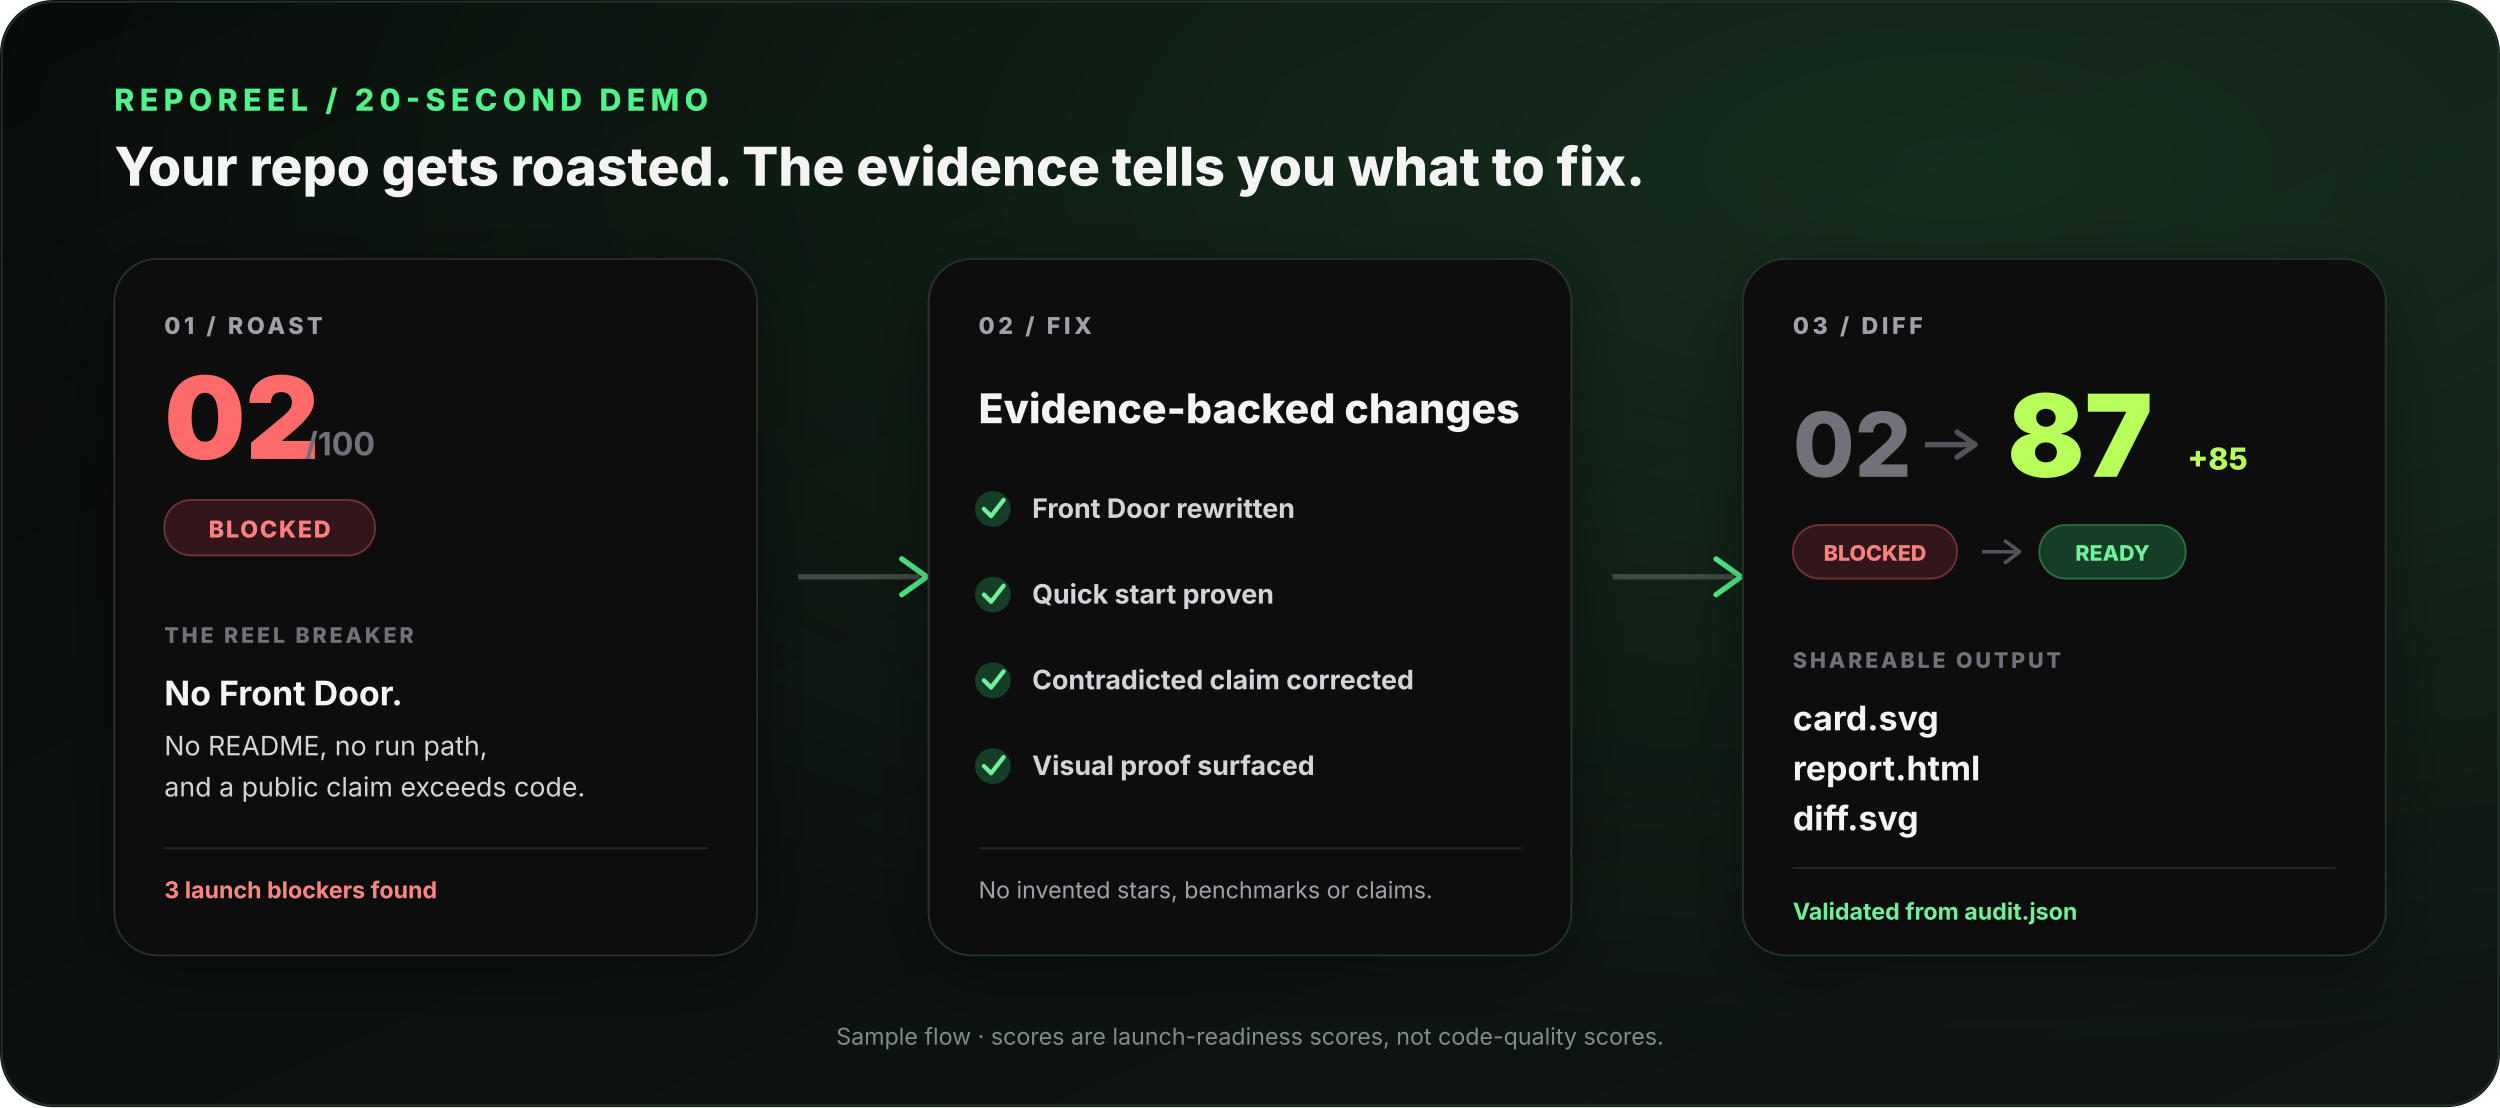
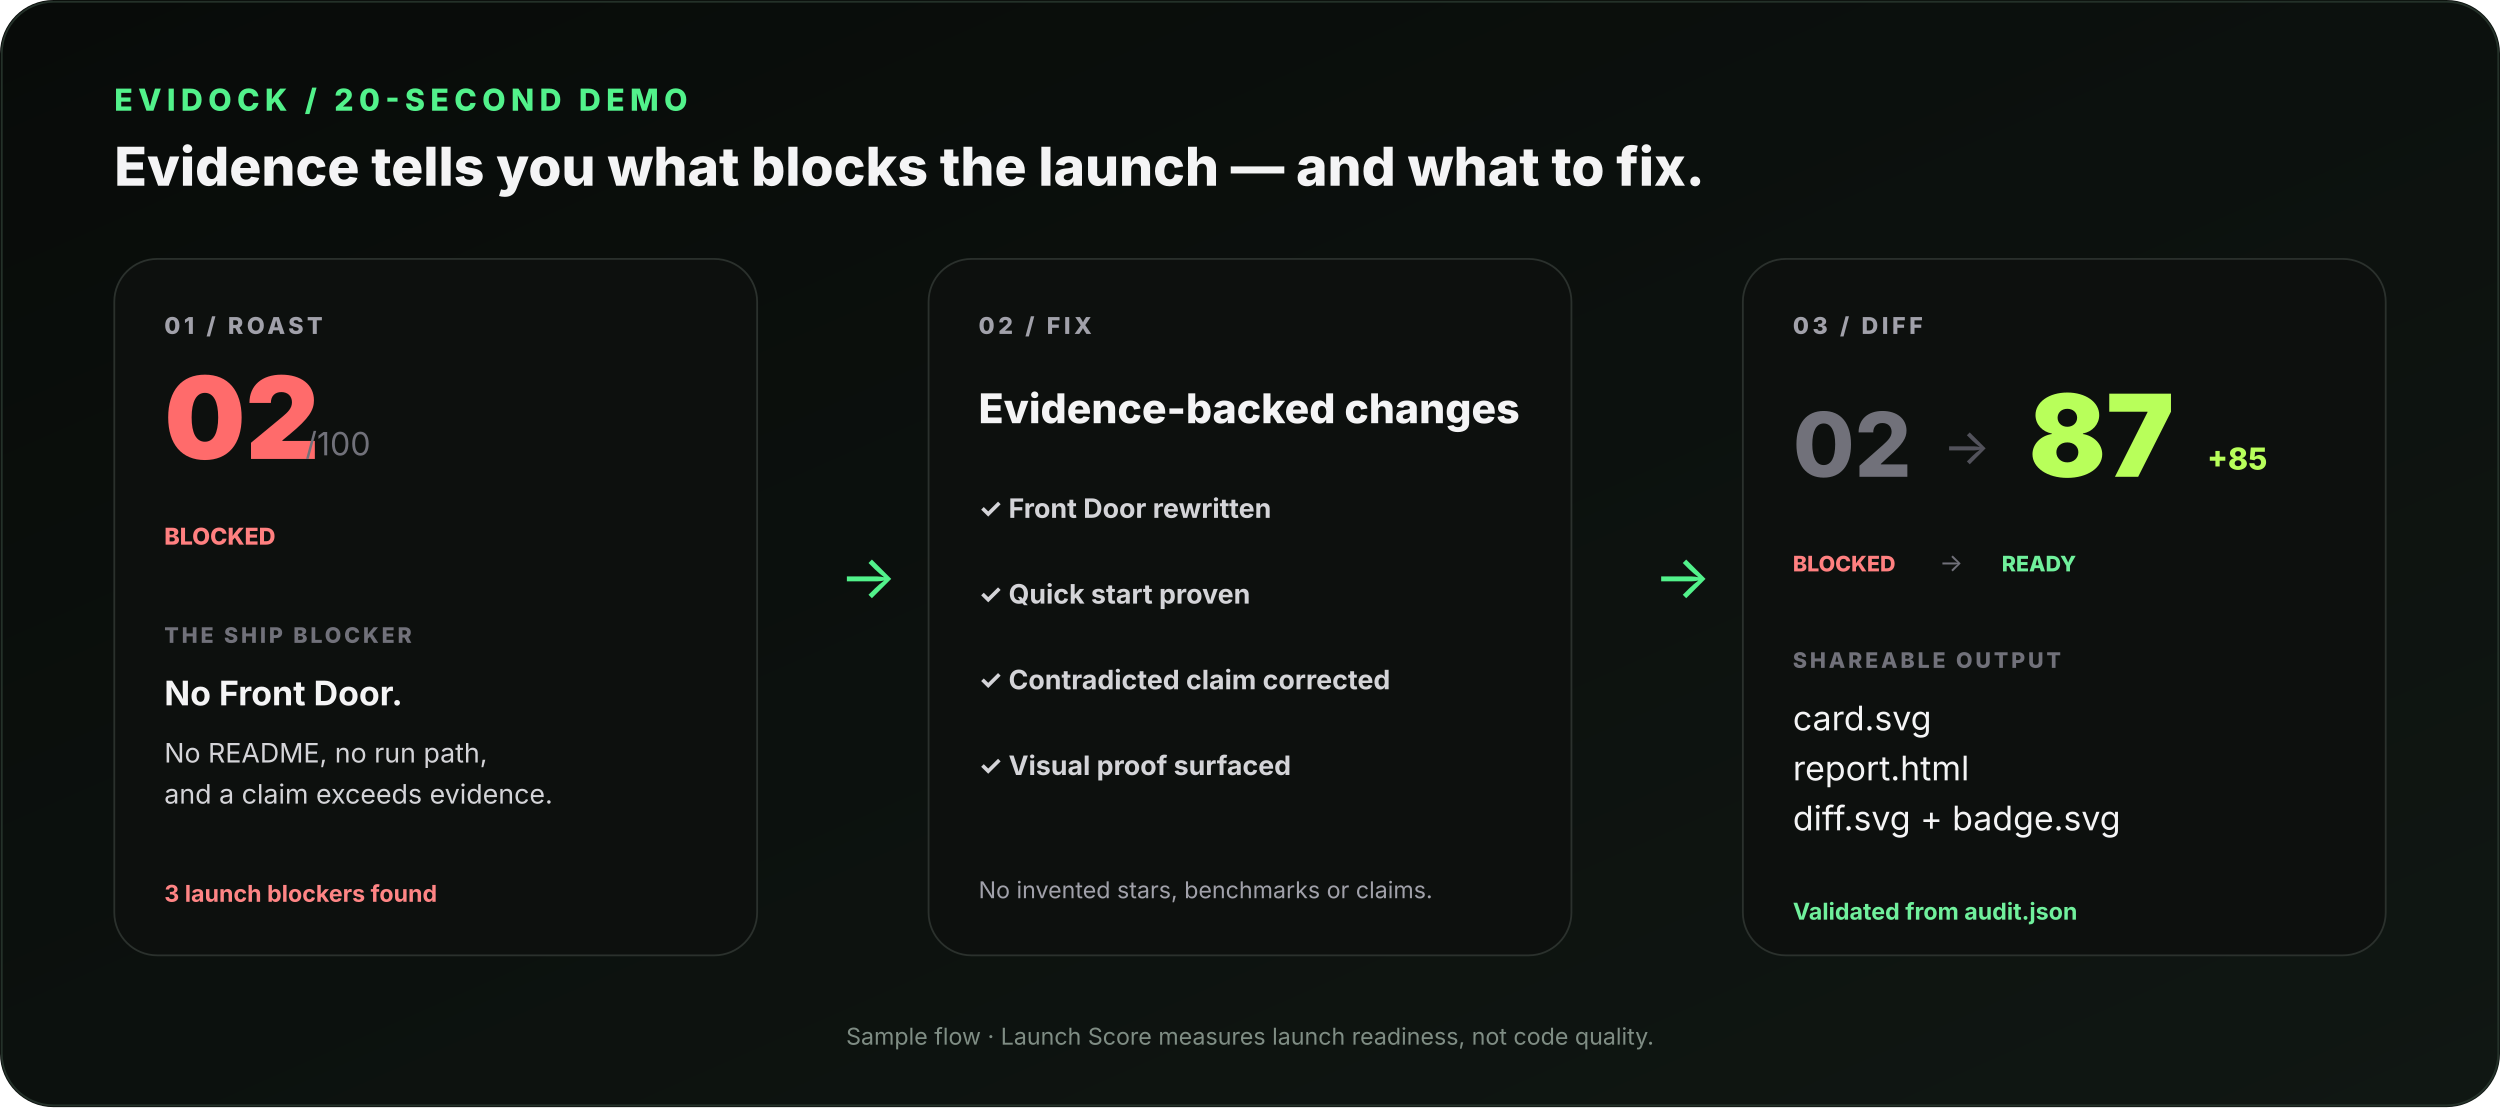
<svg xmlns="http://www.w3.org/2000/svg" width="1400" height="620" viewBox="0 0 1400 620" role="img" aria-labelledby="title desc">
  <defs>
    <linearGradient id="bg" x1="0" y1="0" x2="1" y2="1">
      <stop stop-color="#080b09" />
      <stop offset="1" stop-color="#101713" />
    </linearGradient>
-     <radialGradient id="glow" cx="78%" cy="15%" r="80%">
-       <stop stop-color="#52f28b" stop-opacity=".13" />
-       <stop offset="1" stop-color="#52f28b" stop-opacity="0" />
-     </radialGradient>
-     <filter id="shadow" x="-20%" y="-20%" width="140%" height="140%">
-       <feDropShadow dx="0" dy="10" stdDeviation="18" flood-color="#000" flood-opacity=".35" />
-     </filter>
  </defs>
  <rect width="1400" height="620" rx="30" fill="url(#bg)" />
-   <rect width="1400" height="620" rx="30" fill="url(#glow)" />
  <rect x="1" y="1" width="1398" height="618" rx="29" fill="none" stroke="#243129" />
-   <g font-family="ui-sans-serif, system-ui, -apple-system, Segoe UI, sans-serif">
-     <text x="64" y="62" fill="#52f28b" font-size="17" font-weight="800" letter-spacing="3">REPOREEL / 20-SECOND DEMO</text>
-     <text x="64" y="104" fill="#f4f4f5" font-size="30" font-weight="760">Your repo gets roasted. The evidence tells you what to fix.</text>
-     <g transform="translate(64 145)" filter="url(#shadow)">
+   <g font-family="ui-sans-serif,system-ui,-apple-system,Segoe UI,sans-serif">
+     <text x="64" y="62" fill="#52f28b" font-size="17" font-weight="800" letter-spacing="3">EVIDOCK / 20-SECOND DEMO</text>
+     <text x="64" y="104" fill="#f4f4f5" font-size="30" font-weight="760">Evidence tells you what blocks the launch — and what to fix.</text>
+     <g transform="translate(64 145)">
      <rect width="360" height="390" rx="24" fill="#0d100e" stroke="#2b312d" />
      <text x="28" y="42" fill="#a1a1aa" font-size="13" font-weight="800" letter-spacing="2">01 / ROAST</text>
      <text x="28" y="112" fill="#ff6b6b" font-size="64" font-weight="850">02</text>
-       <text x="107" y="110" fill="#71717a" font-size="18" font-weight="650">/100</text>
-       <rect x="28" y="135" width="118" height="31" rx="15" fill="#33191b" stroke="#733337" />
-       <text x="87" y="156" fill="#ff8080" text-anchor="middle" font-size="13" font-weight="800" letter-spacing="1">BLOCKED</text>
-       <text x="28" y="215" fill="#71717a" font-size="12" font-weight="800" letter-spacing="1.6">THE REEL BREAKER</text>
+       <text x="107" y="110" fill="#71717a" font-size="18">/100</text>
+       <text x="28" y="160" fill="#ff8080" font-size="13" font-weight="800">BLOCKED</text>
+       <text x="28" y="215" fill="#71717a" font-size="12" font-weight="800" letter-spacing="1.6">THE SHIP BLOCKER</text>
      <text x="28" y="250" fill="#f4f4f5" font-size="19" font-weight="700">No Front Door.</text>
-       <text x="28" y="278" fill="#d4d4d8" font-size="15">No README, no run path,</text>
-       <text x="28" y="301" fill="#d4d4d8" font-size="15">and a public claim exceeds code.</text>
-       <line x1="28" y1="330" x2="332" y2="330" stroke="#27272a" />
-       <text x="28" y="358" fill="#ff8585" font-size="13" font-weight="700">3 launch blockers found</text>
+       <text x="28" y="282" fill="#d4d4d8" font-size="15">No README, no run path,</text>
+       <text x="28" y="305" fill="#d4d4d8" font-size="15">and a claim exceeds evidence.</text>
+       <text x="28" y="360" fill="#ff8585" font-size="13" font-weight="700">3 launch blockers found</text>
    </g>
-     <g transform="translate(447 323)">
-       <line x1="0" y1="0" x2="68" y2="0" stroke="#3f4b43" stroke-width="3" />
-       <path d="M58 -10 L72 0 L58 10" fill="none" stroke="#52f28b" stroke-width="3" stroke-linecap="round" stroke-linejoin="round" />
-     </g>
-     <g transform="translate(520 145)" filter="url(#shadow)">
+     <text x="470" y="335" fill="#52f28b" font-size="34">→</text>
+     <g transform="translate(520 145)">
      <rect width="360" height="390" rx="24" fill="#0d100e" stroke="#2b312d" />
      <text x="28" y="42" fill="#a1a1aa" font-size="13" font-weight="800" letter-spacing="2">02 / FIX</text>
      <text x="28" y="92" fill="#f4f4f5" font-size="23" font-weight="760">Evidence-backed changes</text>
-       <g font-size="15" font-weight="650">
-         <circle cx="36" cy="140" r="10" fill="#173d25" />
-         <path d="M31 140 l4 4 l7 -9" fill="none" stroke="#70f09c" stroke-width="2.4" stroke-linecap="round" stroke-linejoin="round" />
-         <text x="58" y="145" fill="#d4d4d8">Front Door rewritten</text>
-         <circle cx="36" cy="188" r="10" fill="#173d25" />
-         <path d="M31 188 l4 4 l7 -9" fill="none" stroke="#70f09c" stroke-width="2.4" stroke-linecap="round" stroke-linejoin="round" />
-         <text x="58" y="193" fill="#d4d4d8">Quick start proven</text>
-         <circle cx="36" cy="236" r="10" fill="#173d25" />
-         <path d="M31 236 l4 4 l7 -9" fill="none" stroke="#70f09c" stroke-width="2.4" stroke-linecap="round" stroke-linejoin="round" />
-         <text x="58" y="241" fill="#d4d4d8">Contradicted claim corrected</text>
-         <circle cx="36" cy="284" r="10" fill="#173d25" />
-         <path d="M31 284 l4 4 l7 -9" fill="none" stroke="#70f09c" stroke-width="2.4" stroke-linecap="round" stroke-linejoin="round" />
-         <text x="58" y="289" fill="#d4d4d8">Visual proof surfaced</text>
+       <g fill="#d4d4d8" font-size="15" font-weight="650">
+         <text x="28" y="145">✓ Front Door rewritten</text>
+         <text x="28" y="193">✓ Quick start proven</text>
+         <text x="28" y="241">✓ Contradicted claim corrected</text>
+         <text x="28" y="289">✓ Visual proof surfaced</text>
      </g>
-       <line x1="28" y1="330" x2="332" y2="330" stroke="#27272a" />
      <text x="28" y="358" fill="#a1a1aa" font-size="13">No invented stars, benchmarks or claims.</text>
    </g>
-     <g transform="translate(903 323)">
-       <line x1="0" y1="0" x2="68" y2="0" stroke="#3f4b43" stroke-width="3" />
-       <path d="M58 -10 L72 0 L58 10" fill="none" stroke="#52f28b" stroke-width="3" stroke-linecap="round" stroke-linejoin="round" />
-     </g>
-     <g transform="translate(976 145)" filter="url(#shadow)">
+     <text x="926" y="335" fill="#52f28b" font-size="34">→</text>
+     <g transform="translate(976 145)">
      <rect width="360" height="390" rx="24" fill="#0d100e" stroke="#2b312d" />
      <text x="28" y="42" fill="#a1a1aa" font-size="13" font-weight="800" letter-spacing="2">03 / DIFF</text>
      <text x="28" y="122" fill="#71717a" font-size="50" font-weight="820">02</text>
-       <line x1="102" y1="104" x2="128" y2="104" stroke="#52525b" stroke-width="3" />
-       <path d="M120 97 L130 104 L120 111" fill="none" stroke="#52525b" stroke-width="3" stroke-linecap="round" stroke-linejoin="round" />
-       <text x="148" y="122" fill="#b8ff5a" font-size="64" font-weight="850">87</text>
-       <text x="249" y="118" fill="#b8ff5a" font-size="17" font-weight="800">+85</text>
-       <rect x="28" y="149" width="92" height="30" rx="15" fill="#33191b" stroke="#733337" />
-       <text x="74" y="169" fill="#ff8080" text-anchor="middle" font-size="12" font-weight="800">BLOCKED</text>
-       <line x1="134" y1="164" x2="153" y2="164" stroke="#52525b" stroke-width="2" />
-       <path d="M147 158 L155 164 L147 170" fill="none" stroke="#52525b" stroke-width="2" stroke-linecap="round" stroke-linejoin="round" />
-       <rect x="166" y="149" width="82" height="30" rx="15" fill="#173d25" stroke="#2c7145" />
-       <text x="207" y="169" fill="#70f09c" text-anchor="middle" font-size="12" font-weight="800">READY</text>
+       <text x="112" y="115" fill="#52525b" font-size="28">→</text>
+       <text x="160" y="122" fill="#b8ff5a" font-size="64" font-weight="850">87</text>
+       <text x="260" y="118" fill="#b8ff5a" font-size="17" font-weight="800">+85</text>
+       <text x="28" y="175" fill="#ff8080" font-size="12" font-weight="800">BLOCKED</text>
+       <text x="110" y="175" fill="#71717a" font-size="14">→</text>
+       <text x="145" y="175" fill="#70f09c" font-size="12" font-weight="800">READY</text>
      <text x="28" y="229" fill="#71717a" font-size="12" font-weight="800" letter-spacing="1.6">SHAREABLE OUTPUT</text>
-       <text x="28" y="264" fill="#f4f4f5" font-size="19" font-weight="720">card.svg</text>
-       <text x="28" y="292" fill="#f4f4f5" font-size="19" font-weight="720">report.html</text>
-       <text x="28" y="320" fill="#f4f4f5" font-size="19" font-weight="720">diff.svg</text>
-       <line x1="28" y1="341" x2="332" y2="341" stroke="#27272a" />
+       <text x="28" y="264" fill="#f4f4f5" font-size="19">card.svg</text>
+       <text x="28" y="292" fill="#f4f4f5" font-size="19">report.html</text>
+       <text x="28" y="320" fill="#f4f4f5" font-size="19">diff.svg + badge.svg</text>
      <text x="28" y="370" fill="#70f09c" font-size="13" font-weight="700">Validated from audit.json</text>
    </g>
-     <text x="700" y="585" fill="#7f8d84" text-anchor="middle" font-size="13">Sample flow · scores are launch-readiness scores, not code-quality scores.</text>
+     <text x="700" y="585" fill="#7f8d84" text-anchor="middle" font-size="13">Sample flow · Launch Score measures launch readiness, not code quality.</text>
  </g>
</svg>
